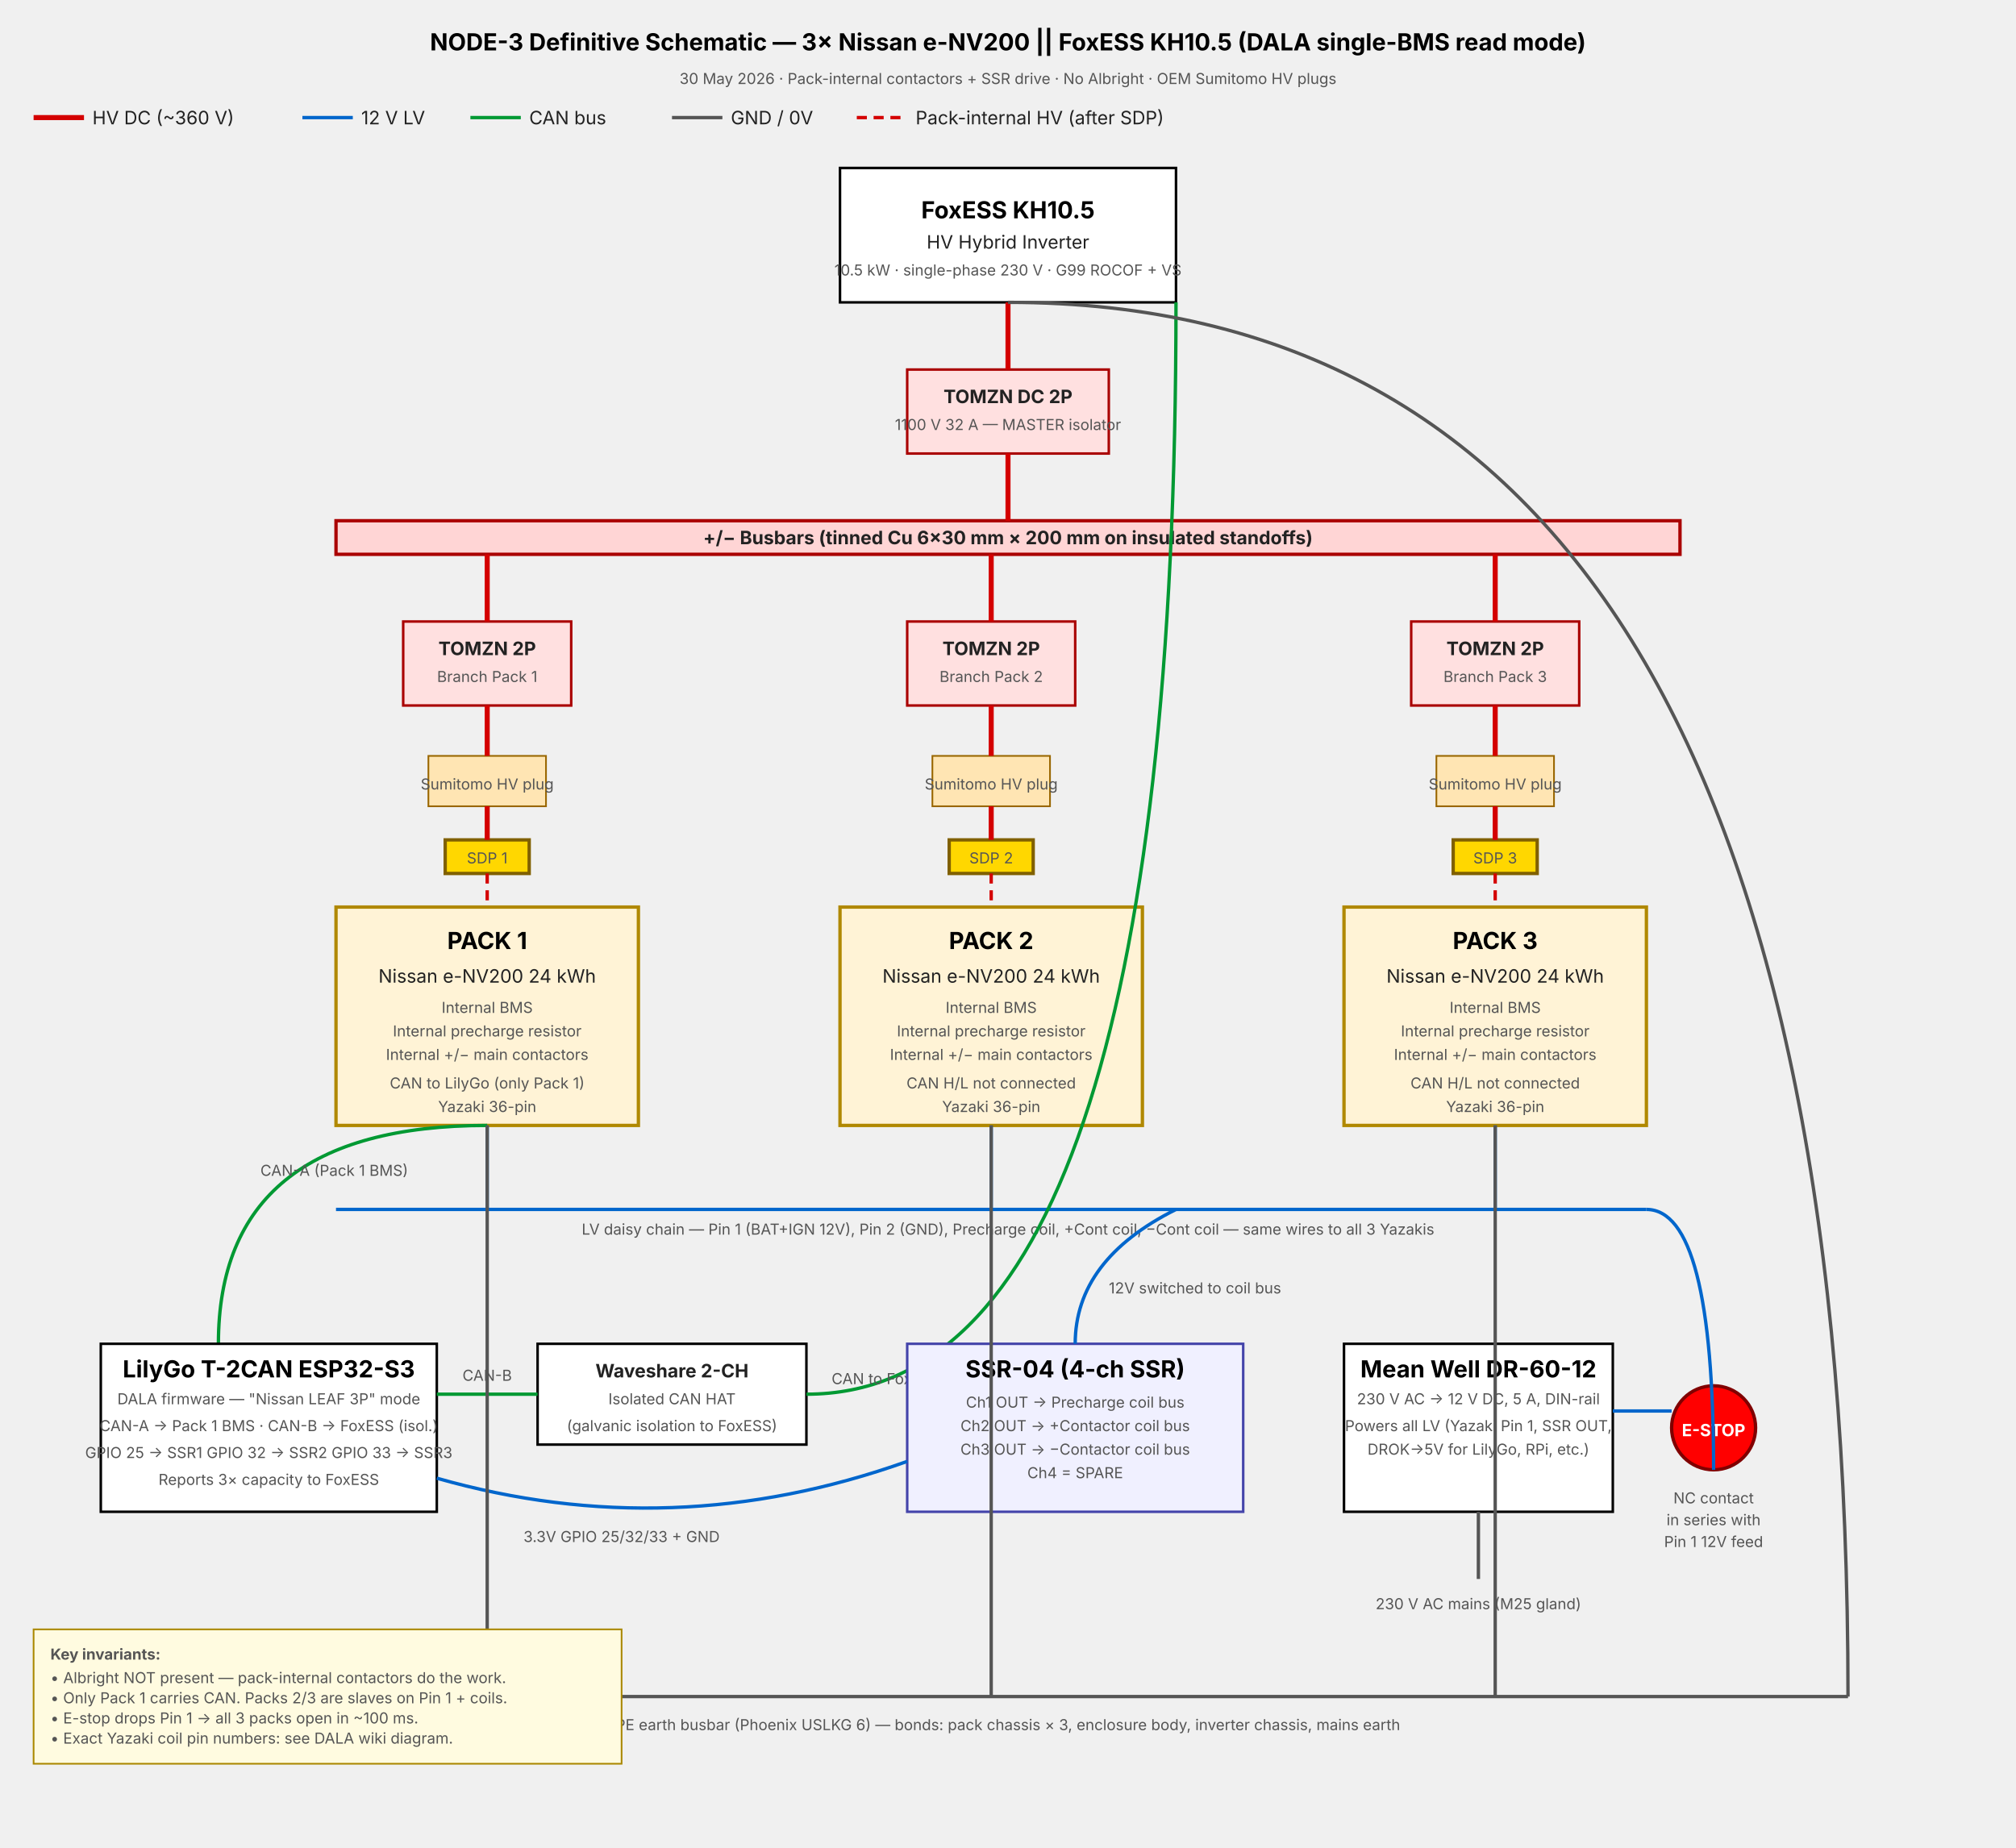
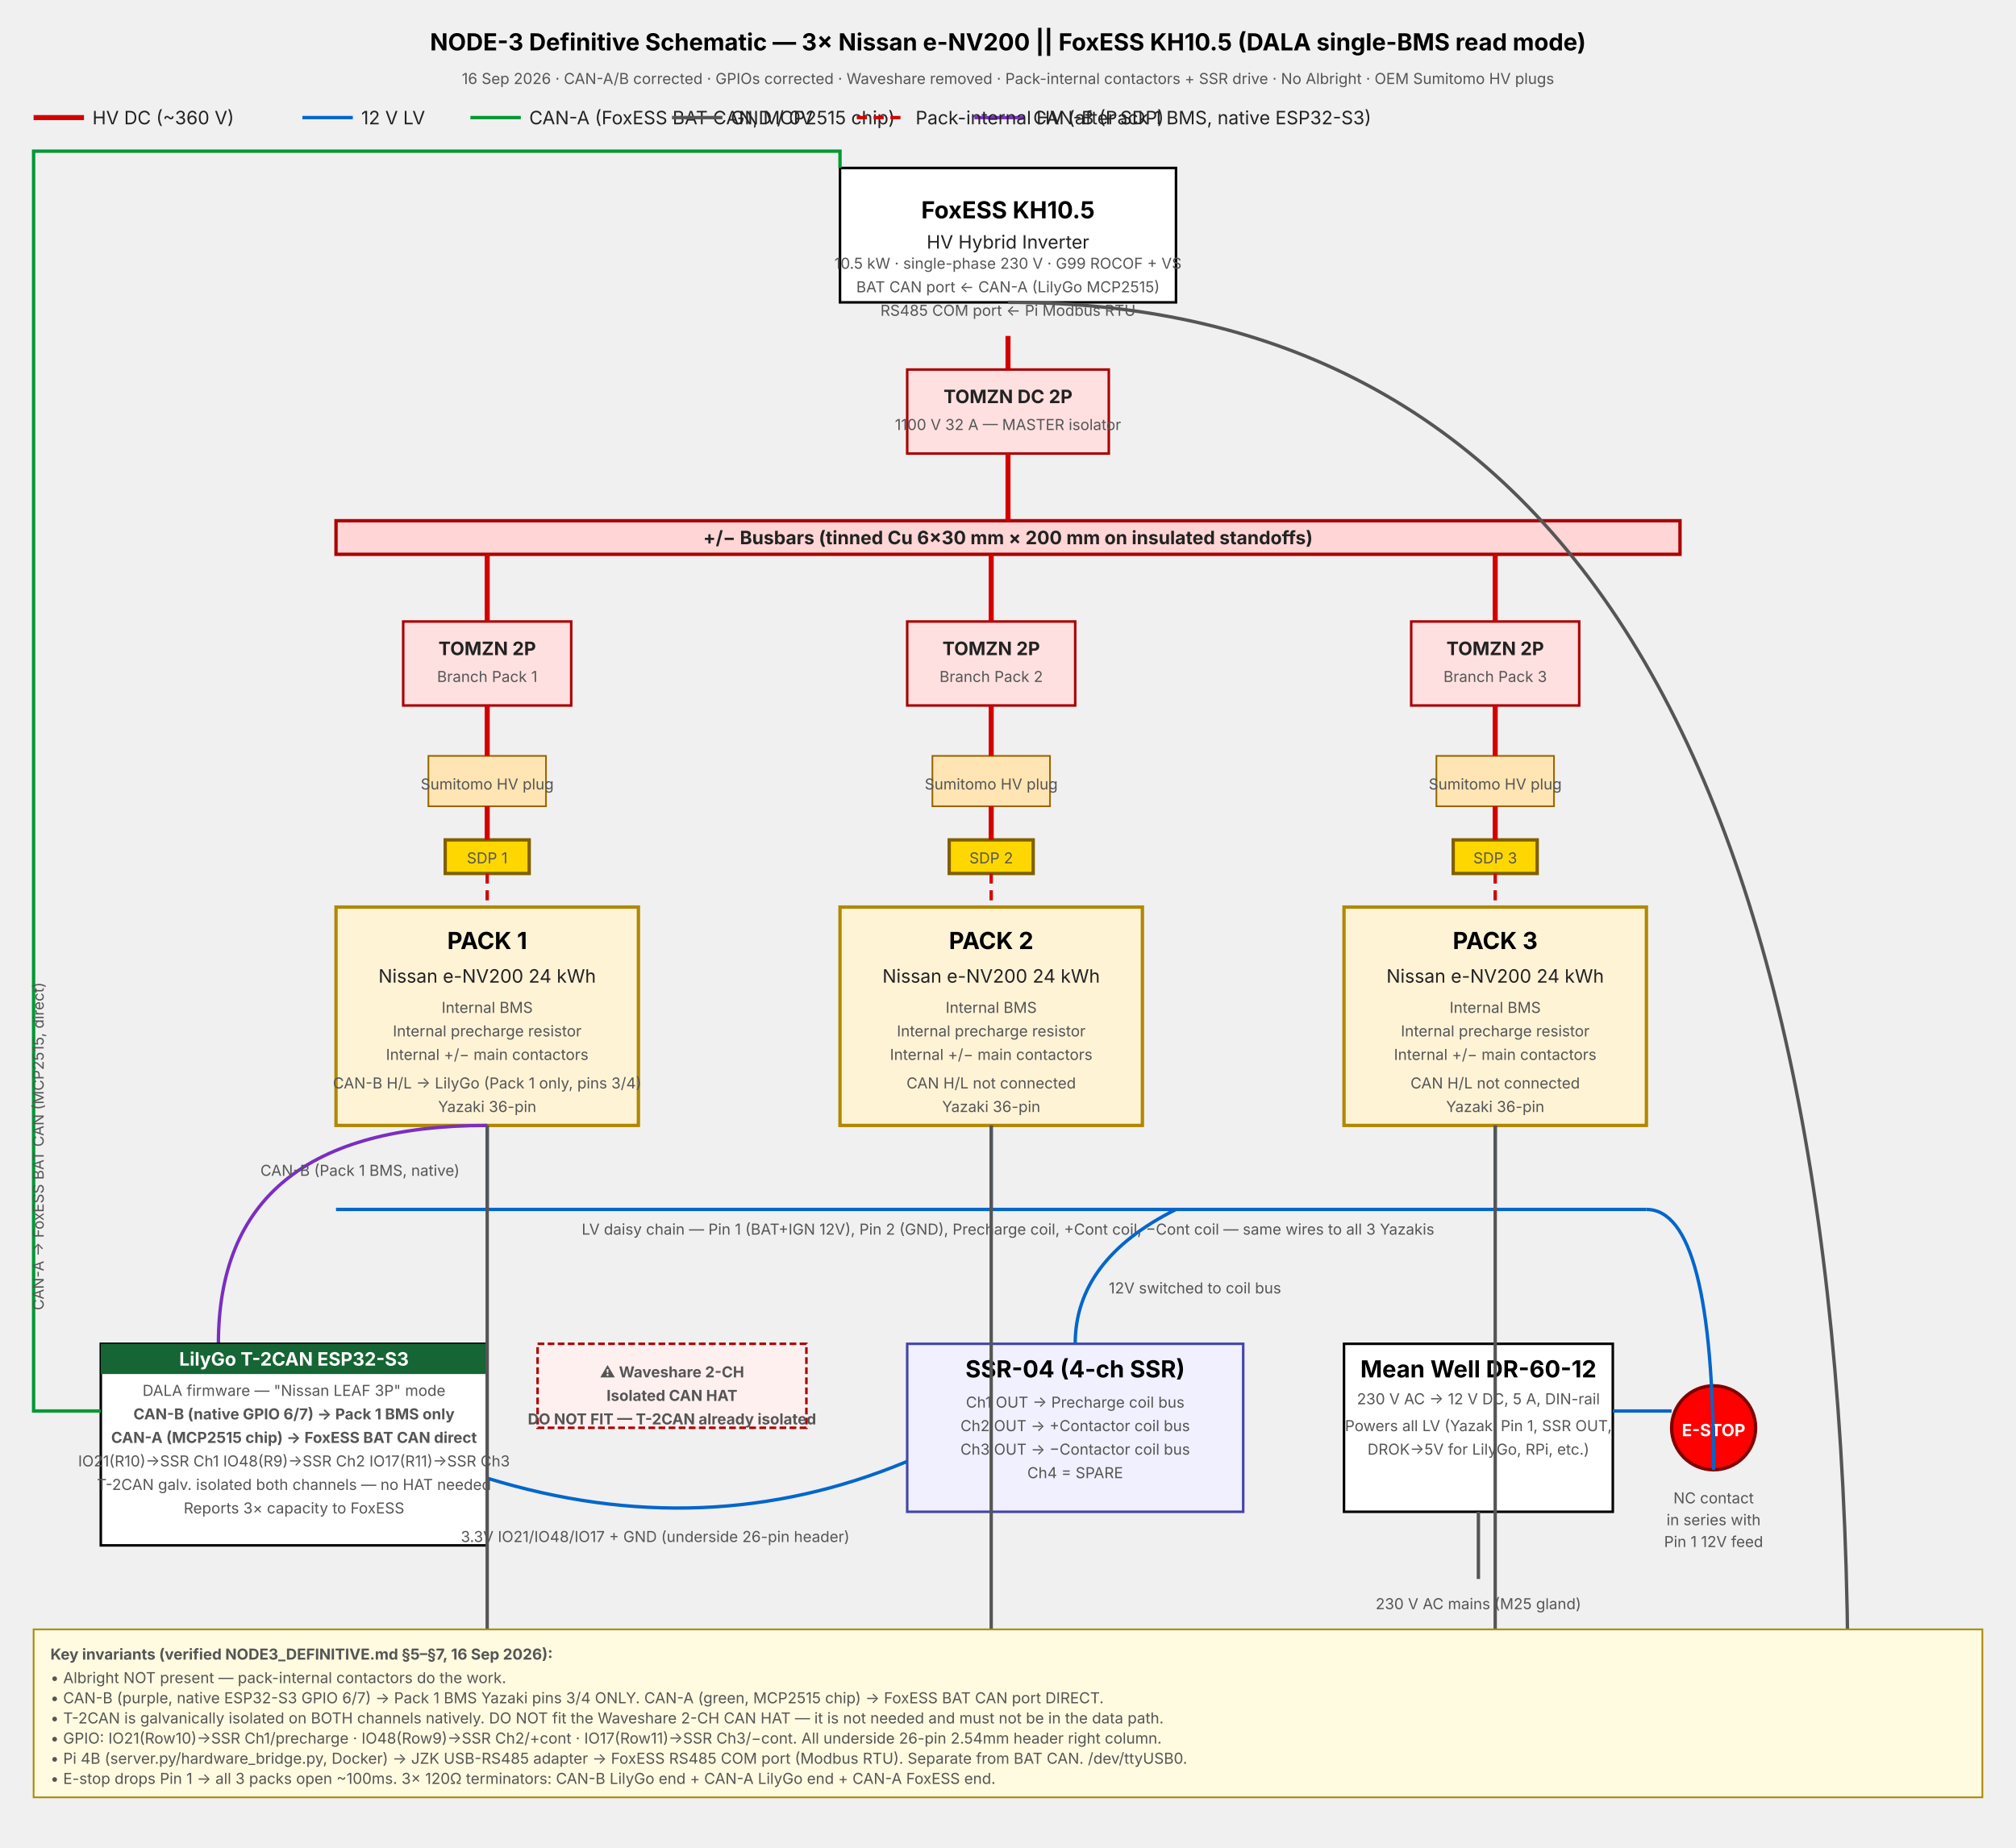
<svg xmlns="http://www.w3.org/2000/svg" viewBox="0 0 1200 1100" font-family="Inter, Arial, sans-serif" font-size="12">
  <style>
    .hv { stroke: #d40000; stroke-width: 3; fill: none; }
    .hv-dashed { stroke: #d40000; stroke-width: 2; fill: none; stroke-dasharray: 6 4; }
    .lv { stroke: #0066cc; stroke-width: 2; fill: none; }
-     .can { stroke: #009933; stroke-width: 2; fill: none; }
+     .can  { stroke: #009933; stroke-width: 2; fill: none; }
+     .cana { stroke: #009933; stroke-width: 2; fill: none; }
+     .canb { stroke: #7a2ec2; stroke-width: 2; fill: none; }
+     .rs485 { stroke: #996633; stroke-width: 2; fill: none; stroke-dasharray: 8 3; }
    .gnd { stroke: #555; stroke-width: 2; fill: none; }
    .box { fill: #ffffff; stroke: #000; stroke-width: 1.5; }
    .pack { fill: #fff3d6; stroke: #b08800; stroke-width: 2; }
    .ssr { fill: #f0f0ff; stroke: #4444aa; stroke-width: 1.5; }
    .breaker { fill: #ffe0e0; stroke: #aa0000; stroke-width: 1.5; }
    .estop { fill: #ff0000; stroke: #800000; stroke-width: 2; }
    .lbl { font-size: 11px; fill: #222; }
    .ttl { font-size: 14px; font-weight: 700; fill: #000; }
    .small { font-size: 9px; fill: #555; }
    .legend { font-size: 11px; fill: #222; }
  </style>
  <text x="600" y="30" text-anchor="middle" class="ttl">NODE-3 Definitive Schematic — 3× Nissan e-NV200 || FoxESS KH10.5 (DALA single-BMS read mode)</text>
-   <text x="600" y="50" text-anchor="middle" class="small">30 May 2026 · Pack-internal contactors + SSR drive · No Albright · OEM Sumitomo HV plugs</text>
+   <text x="600" y="50" text-anchor="middle" class="small">16 Sep 2026 · CAN-A/B corrected · GPIOs corrected · Waveshare removed · Pack-internal contactors + SSR drive · No Albright · OEM Sumitomo HV plugs</text>
  <g transform="translate(20, 70)">
    <line x1="0" y1="0" x2="30" y2="0" class="hv" />
    <text x="35" y="4" class="legend">HV DC (~360 V)</text>
    <line x1="160" y1="0" x2="190" y2="0" class="lv" />
    <text x="195" y="4" class="legend">12 V LV</text>
-     <line x1="260" y1="0" x2="290" y2="0" class="can" />
-     <text x="295" y="4" class="legend">CAN bus</text>
+     <line x1="260" y1="0" x2="290" y2="0" class="cana" />
+     <text x="295" y="4" class="legend">CAN-A (FoxESS BAT CAN, MCP2515 chip)</text>
+     <line x1="560" y1="0" x2="590" y2="0" class="canb" />
+     <text x="595" y="4" class="legend">CAN-B (Pack 1 BMS, native ESP32-S3)</text>
    <line x1="380" y1="0" x2="410" y2="0" class="gnd" />
    <text x="415" y="4" class="legend">GND / 0V</text>
    <line x1="490" y1="0" x2="520" y2="0" class="hv-dashed" />
    <text x="525" y="4" class="legend">Pack-internal HV (after SDP)</text>
  </g>
  <rect x="500" y="100" width="200" height="80" class="box" />
  <text x="600" y="130" text-anchor="middle" class="ttl">FoxESS KH10.5</text>
  <text x="600" y="148" text-anchor="middle" class="lbl">HV Hybrid Inverter</text>
-   <text x="600" y="164" text-anchor="middle" class="small">10.5 kW · single-phase 230 V · G99 ROCOF + VS</text>
+   <text x="600" y="160" text-anchor="middle" class="small">10.5 kW · single-phase 230 V · G99 ROCOF + VS</text>
+   <text x="600" y="174" text-anchor="middle" class="small" fill="#009933">BAT CAN port ← CAN-A (LilyGo MCP2515)</text>
+   <text x="600" y="188" text-anchor="middle" class="small" fill="#996633">RS485 COM port ← Pi Modbus RTU</text>
  <rect x="540" y="220" width="120" height="50" class="breaker" />
  <text x="600" y="240" text-anchor="middle" class="lbl" font-weight="700">TOMZN DC 2P</text>
  <text x="600" y="256" text-anchor="middle" class="small">1100 V 32 A — MASTER isolator</text>
-   <line x1="600" y1="180" x2="600" y2="220" class="hv" />
+   <line x1="600" y1="200" x2="600" y2="220" class="hv" />
  <rect x="200" y="310" width="800" height="20" fill="#ffd5d5" stroke="#aa0000" stroke-width="2" />
  <text x="600" y="324" text-anchor="middle" class="lbl" font-weight="700">+/− Busbars (tinned Cu 6×30 mm × 200 mm on insulated standoffs)</text>
  <line x1="600" y1="270" x2="600" y2="310" class="hv" />
  <g>
    <rect x="240" y="370" width="100" height="50" class="breaker" />
    <text x="290" y="390" text-anchor="middle" class="lbl" font-weight="700">TOMZN 2P</text>
    <text x="290" y="406" text-anchor="middle" class="small">Branch Pack 1</text>
    <line x1="290" y1="330" x2="290" y2="370" class="hv" />
    <rect x="540" y="370" width="100" height="50" class="breaker" />
    <text x="590" y="390" text-anchor="middle" class="lbl" font-weight="700">TOMZN 2P</text>
    <text x="590" y="406" text-anchor="middle" class="small">Branch Pack 2</text>
    <line x1="590" y1="330" x2="590" y2="370" class="hv" />
    <rect x="840" y="370" width="100" height="50" class="breaker" />
    <text x="890" y="390" text-anchor="middle" class="lbl" font-weight="700">TOMZN 2P</text>
    <text x="890" y="406" text-anchor="middle" class="small">Branch Pack 3</text>
    <line x1="890" y1="330" x2="890" y2="370" class="hv" />
  </g>
  <g>
    <rect x="255" y="450" width="70" height="30" fill="#ffe5b3" stroke="#996600" />
    <text x="290" y="470" text-anchor="middle" class="small">Sumitomo HV plug</text>
    <line x1="290" y1="420" x2="290" y2="450" class="hv" />
    <rect x="555" y="450" width="70" height="30" fill="#ffe5b3" stroke="#996600" />
    <text x="590" y="470" text-anchor="middle" class="small">Sumitomo HV plug</text>
    <line x1="590" y1="420" x2="590" y2="450" class="hv" />
    <rect x="855" y="450" width="70" height="30" fill="#ffe5b3" stroke="#996600" />
    <text x="890" y="470" text-anchor="middle" class="small">Sumitomo HV plug</text>
    <line x1="890" y1="420" x2="890" y2="450" class="hv" />
  </g>
  <g>
    <rect x="265" y="500" width="50" height="20" fill="#ffd700" stroke="#806000" stroke-width="2" />
    <text x="290" y="514" text-anchor="middle" class="small">SDP 1</text>
    <line x1="290" y1="480" x2="290" y2="500" class="hv" />
    <rect x="565" y="500" width="50" height="20" fill="#ffd700" stroke="#806000" stroke-width="2" />
    <text x="590" y="514" text-anchor="middle" class="small">SDP 2</text>
    <line x1="590" y1="480" x2="590" y2="500" class="hv" />
    <rect x="865" y="500" width="50" height="20" fill="#ffd700" stroke="#806000" stroke-width="2" />
    <text x="890" y="514" text-anchor="middle" class="small">SDP 3</text>
    <line x1="890" y1="480" x2="890" y2="500" class="hv" />
  </g>
  <g>
    <rect x="200" y="540" width="180" height="130" class="pack" />
    <text x="290" y="565" text-anchor="middle" class="ttl">PACK 1</text>
    <text x="290" y="585" text-anchor="middle" class="lbl">Nissan e-NV200 24 kWh</text>
    <text x="290" y="603" text-anchor="middle" class="small">Internal BMS</text>
    <text x="290" y="617" text-anchor="middle" class="small">Internal precharge resistor</text>
    <text x="290" y="631" text-anchor="middle" class="small">Internal +/− main contactors</text>
-     <text x="290" y="648" text-anchor="middle" class="small" fill="#009933">CAN to LilyGo (only Pack 1)</text>
+     <text x="290" y="648" text-anchor="middle" class="small" fill="#7a2ec2">CAN-B H/L → LilyGo (Pack 1 only, pins 3/4)</text>
    <text x="290" y="662" text-anchor="middle" class="small">Yazaki 36-pin</text>
    <rect x="500" y="540" width="180" height="130" class="pack" />
    <text x="590" y="565" text-anchor="middle" class="ttl">PACK 2</text>
    <text x="590" y="585" text-anchor="middle" class="lbl">Nissan e-NV200 24 kWh</text>
    <text x="590" y="603" text-anchor="middle" class="small">Internal BMS</text>
    <text x="590" y="617" text-anchor="middle" class="small">Internal precharge resistor</text>
    <text x="590" y="631" text-anchor="middle" class="small">Internal +/− main contactors</text>
    <text x="590" y="648" text-anchor="middle" class="small">CAN H/L not connected</text>
    <text x="590" y="662" text-anchor="middle" class="small">Yazaki 36-pin</text>
    <rect x="800" y="540" width="180" height="130" class="pack" />
    <text x="890" y="565" text-anchor="middle" class="ttl">PACK 3</text>
    <text x="890" y="585" text-anchor="middle" class="lbl">Nissan e-NV200 24 kWh</text>
    <text x="890" y="603" text-anchor="middle" class="small">Internal BMS</text>
    <text x="890" y="617" text-anchor="middle" class="small">Internal precharge resistor</text>
    <text x="890" y="631" text-anchor="middle" class="small">Internal +/− main contactors</text>
    <text x="890" y="648" text-anchor="middle" class="small">CAN H/L not connected</text>
    <text x="890" y="662" text-anchor="middle" class="small">Yazaki 36-pin</text>
  </g>
  <line x1="290" y1="520" x2="290" y2="540" class="hv-dashed" />
  <line x1="590" y1="520" x2="590" y2="540" class="hv-dashed" />
  <line x1="890" y1="520" x2="890" y2="540" class="hv-dashed" />
  <line x1="200" y1="720" x2="980" y2="720" class="lv" />
  <line x1="290" y1="670" x2="290" y2="720" class="lv" />
  <line x1="590" y1="670" x2="590" y2="720" class="lv" />
  <line x1="890" y1="670" x2="890" y2="720" class="lv" />
  <text x="600" y="735" text-anchor="middle" class="small" fill="#0066cc">LV daisy chain — Pin 1 (BAT+IGN 12V), Pin 2 (GND), Precharge coil, +Cont coil, −Cont coil — same wires to all 3 Yazakis</text>
-   <path d="M 290 670 Q 130 670 130 800" class="can" />
-   <text x="155" y="700" class="small" fill="#009933">CAN-A (Pack 1 BMS)</text>
-   <rect x="60" y="800" width="200" height="100" class="box" />
-   <text x="160" y="820" text-anchor="middle" class="ttl">LilyGo T-2CAN ESP32-S3</text>
-   <text x="160" y="836" text-anchor="middle" class="small">DALA firmware — "Nissan LEAF 3P" mode</text>
-   <text x="160" y="852" text-anchor="middle" class="small">CAN-A → Pack 1 BMS  ·  CAN-B → FoxESS (isol.)</text>
-   <text x="160" y="868" text-anchor="middle" class="small">GPIO 25 → SSR1   GPIO 32 → SSR2   GPIO 33 → SSR3</text>
-   <text x="160" y="884" text-anchor="middle" class="small">Reports 3× capacity to FoxESS</text>
-   <rect x="320" y="800" width="160" height="60" class="box" />
-   <text x="400" y="820" text-anchor="middle" class="lbl" font-weight="700">Waveshare 2-CH</text>
-   <text x="400" y="836" text-anchor="middle" class="small">Isolated CAN HAT</text>
-   <text x="400" y="852" text-anchor="middle" class="small">(galvanic isolation to FoxESS)</text>
-   <line x1="260" y1="830" x2="320" y2="830" class="can" />
-   <text x="290" y="822" text-anchor="middle" class="small" fill="#009933">CAN-B</text>
-   <path d="M 480 830 Q 700 830 700 180" class="can" />
-   <text x="495" y="824" class="small" fill="#009933">CAN to FoxESS BMS port</text>
+   <path d="M 290 670 Q 130 670 130 800" class="canb" />
+   <text x="155" y="700" class="small" fill="#7a2ec2">CAN-B (Pack 1 BMS, native)</text>
+   <rect x="60" y="800" width="230" height="120" class="box" />
+   <rect x="60" y="800" width="230" height="18" fill="#166534" />
+   <text x="175" y="813" text-anchor="middle" fill="#fff" font-weight="700" font-size="11">LilyGo T-2CAN ESP32-S3</text>
+   <text x="175" y="831" text-anchor="middle" class="small">DALA firmware — "Nissan LEAF 3P" mode</text>
+   <text x="175" y="845" text-anchor="middle" class="small" fill="#7a2ec2" font-weight="700">CAN-B (native GPIO 6/7) → Pack 1 BMS only</text>
+   <text x="175" y="859" text-anchor="middle" class="small" fill="#009933" font-weight="700">CAN-A (MCP2515 chip) → FoxESS BAT CAN direct</text>
+   <text x="175" y="873" text-anchor="middle" class="small">IO21(R10)→SSR Ch1  IO48(R9)→SSR Ch2  IO17(R11)→SSR Ch3</text>
+   <text x="175" y="887" text-anchor="middle" class="small">T-2CAN galv. isolated both channels — no HAT needed</text>
+   <text x="175" y="901" text-anchor="middle" class="small">Reports 3× capacity to FoxESS</text>
+   <rect x="320" y="800" width="160" height="50" fill="#fff0f0" stroke="#aa0000" stroke-width="1.5" stroke-dasharray="4 2" />
+   <text x="400" y="820" text-anchor="middle" class="small" fill="#aa0000" font-weight="700">⚠ Waveshare 2-CH</text>
+   <text x="400" y="834" text-anchor="middle" class="small" fill="#aa0000" font-weight="700">Isolated CAN HAT</text>
+   <text x="400" y="848" text-anchor="middle" class="small" fill="#aa0000" font-weight="700">DO NOT FIT — T-2CAN already isolated</text>
+   <path d="M 60 840 L 20 840 L 20 90 L 500 90 L 500 100" class="cana" />
+   <text x="26" y="780" class="small" fill="#009933" transform="rotate(-90,26,780)">CAN-A → FoxESS BAT CAN (MCP2515, direct)</text>
  <rect x="540" y="800" width="200" height="100" class="ssr" />
  <text x="640" y="820" text-anchor="middle" class="ttl">SSR-04 (4-ch SSR)</text>
  <text x="640" y="838" text-anchor="middle" class="small">Ch1 OUT → Precharge coil bus</text>
  <text x="640" y="852" text-anchor="middle" class="small">Ch2 OUT → +Contactor coil bus</text>
  <text x="640" y="866" text-anchor="middle" class="small">Ch3 OUT → −Contactor coil bus</text>
  <text x="640" y="880" text-anchor="middle" class="small">Ch4 = SPARE</text>
-   <path d="M 260 880 Q 400 920 540 870" class="lv" />
-   <text x="370" y="918" text-anchor="middle" class="small" fill="#0066cc">3.3V GPIO 25/32/33 + GND</text>
+   <path d="M 290 880 Q 420 920 540 870" class="lv" />
+   <text x="390" y="918" text-anchor="middle" class="small" fill="#0066cc">3.3V IO21/IO48/IO17 + GND (underside 26-pin header)</text>
  <path d="M 640 800 Q 640 750 700 720" class="lv" />
  <text x="660" y="770" class="small" fill="#0066cc">12V switched to coil bus</text>
  <rect x="800" y="800" width="160" height="100" class="box" />
  <text x="880" y="820" text-anchor="middle" class="ttl">Mean Well DR-60-12</text>
  <text x="880" y="836" text-anchor="middle" class="small">230 V AC → 12 V DC, 5 A, DIN-rail</text>
  <text x="880" y="852" text-anchor="middle" class="small">Powers all LV (Yazaki Pin 1, SSR OUT,</text>
  <text x="880" y="866" text-anchor="middle" class="small">DROK→5V for LilyGo, RPi, etc.)</text>
  <line x1="880" y1="900" x2="880" y2="940" class="gnd" />
  <text x="880" y="958" text-anchor="middle" class="small">230 V AC mains (M25 gland)</text>
  <circle cx="1020" cy="850" r="25" class="estop" />
  <text x="1020" y="855" text-anchor="middle" fill="white" font-weight="700" font-size="10">E-STOP</text>
  <text x="1020" y="895" text-anchor="middle" class="small">NC contact</text>
  <text x="1020" y="908" text-anchor="middle" class="small">in series with</text>
  <text x="1020" y="921" text-anchor="middle" class="small">Pin 1 12V feed</text>
  <path d="M 960 840 L 995 840" class="lv" />
  <path d="M 1020 875 Q 1020 720 980 720" class="lv" />
  <line x1="100" y1="1010" x2="1100" y2="1010" class="gnd" />
  <text x="600" y="1030" text-anchor="middle" class="small">PE earth busbar (Phoenix USLKG 6) — bonds: pack chassis × 3, enclosure body, inverter chassis, mains earth</text>
  <path d="M 290 670 Q 290 990 290 1010" class="gnd" />
  <path d="M 590 670 Q 590 990 590 1010" class="gnd" />
  <path d="M 890 670 Q 890 990 890 1010" class="gnd" />
  <path d="M 600 180 Q 1100 180 1100 1010" class="gnd" />
-   <rect x="20" y="970" width="350" height="80" fill="#fffbe0" stroke="#aa8800" stroke-width="1" />
-   <text x="30" y="988" class="small" font-weight="700">Key invariants:</text>
+   <rect x="20" y="970" width="1160" height="100" fill="#fffbe0" stroke="#aa8800" stroke-width="1" />
+   <text x="30" y="988" class="small" font-weight="700">Key invariants (verified NODE3_DEFINITIVE.md §5–§7, 16 Sep 2026):</text>
  <text x="30" y="1002" class="small">• Albright NOT present — pack-internal contactors do the work.</text>
-   <text x="30" y="1014" class="small">• Only Pack 1 carries CAN. Packs 2/3 are slaves on Pin 1 + coils.</text>
-   <text x="30" y="1026" class="small">• E-stop drops Pin 1 → all 3 packs open in ~100 ms.</text>
-   <text x="30" y="1038" class="small">• Exact Yazaki coil pin numbers: see DALA wiki diagram.</text>
+   <text x="30" y="1014" class="small">• CAN-B (purple, native ESP32-S3 GPIO 6/7) → Pack 1 BMS Yazaki pins 3/4 ONLY. CAN-A (green, MCP2515 chip) → FoxESS BAT CAN port DIRECT.</text>
+   <text x="30" y="1026" class="small">• T-2CAN is galvanically isolated on BOTH channels natively. DO NOT fit the Waveshare 2-CH CAN HAT — it is not needed and must not be in the data path.</text>
+   <text x="30" y="1038" class="small">• GPIO: IO21(Row10)→SSR Ch1/precharge · IO48(Row9)→SSR Ch2/+cont · IO17(Row11)→SSR Ch3/−cont. All underside 26-pin 2.54mm header right column.</text>
+   <text x="30" y="1050" class="small">• Pi 4B (server.py/hardware_bridge.py, Docker) → JZK USB-RS485 adapter → FoxESS RS485 COM port (Modbus RTU). Separate from BAT CAN. /dev/ttyUSB0.</text>
+   <text x="30" y="1062" class="small">• E-stop drops Pin 1 → all 3 packs open ~100ms. 3× 120Ω terminators: CAN-B LilyGo end + CAN-A LilyGo end + CAN-A FoxESS end.</text>
</svg>
